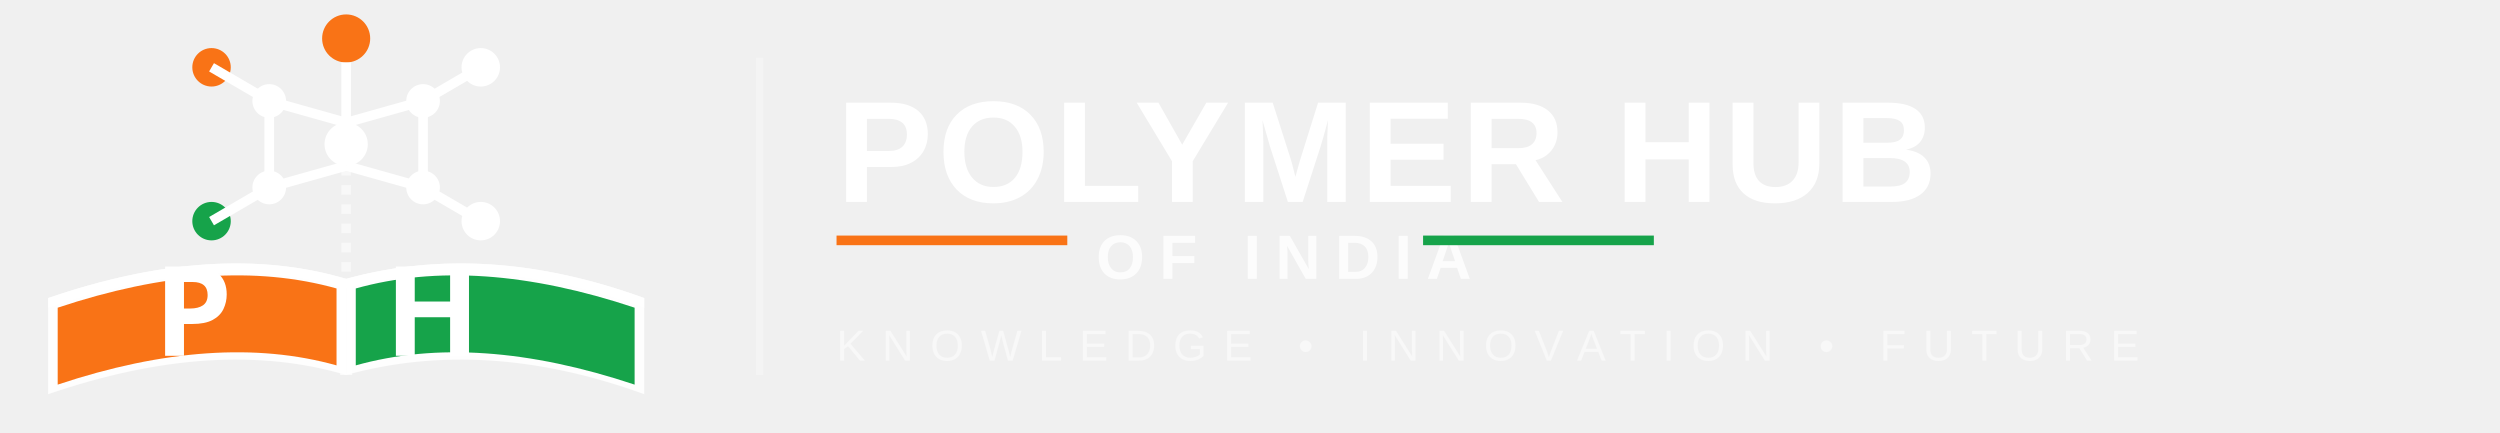
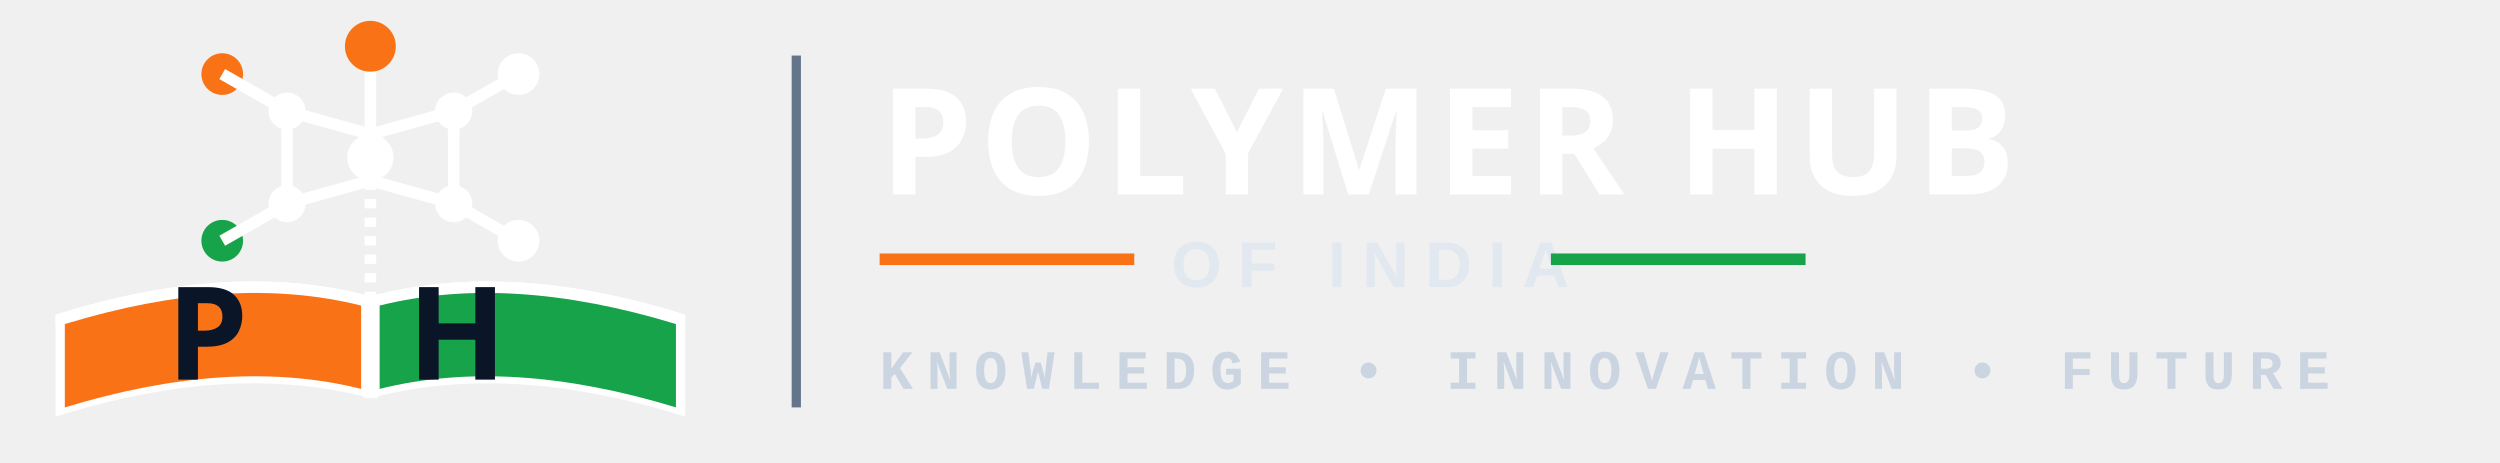
- <svg xmlns="http://www.w3.org/2000/svg" viewBox="0 0 520 90" fill="none">
-   <path d="M10 62 Q45 50 72 58 L72 78 Q45 70 10 82 Z" fill="rgba(255,255,255,0.9)" />
-   <path d="M134 62 Q101 50 72 58 L72 78 Q101 70 134 82 Z" fill="rgba(255,255,255,0.9)" />
-   <path d="M72 58 L72 78" stroke="rgba(255,255,255,0.7)" stroke-width="2.5" />
-   <path d="M12 64 Q45 53 70 60 L70 76 Q45 69 12 80 Z" fill="#F97316" />
-   <path d="M132 64 Q99 53 74 60 L74 76 Q99 69 132 80 Z" fill="#16A34A" />
-   <path d="M10 62 Q45 50 72 58 L72 60 Q45 52 10 64 Z" fill="rgba(255,255,255,0.9)" />
-   <path d="M134 62 Q101 50 72 58 L72 60 Q101 52 134 64 Z" fill="rgba(255,255,255,0.9)" />
-   <text x="32" y="74" font-family="'Arial Black', 'Impact', sans-serif" font-weight="900" font-size="26" fill="white" letter-spacing="-1">P</text>
-   <text x="80" y="74" font-family="'Arial Black', 'Impact', sans-serif" font-weight="900" font-size="26" fill="white" letter-spacing="-1">H</text>
-   <circle cx="72" cy="30" r="4.5" fill="white" />
-   <circle cx="88" cy="21" r="3.5" fill="white" />
-   <circle cx="88" cy="39" r="3.5" fill="white" />
-   <circle cx="56" cy="21" r="3.5" fill="white" />
-   <circle cx="56" cy="39" r="3.5" fill="white" />
-   <line x1="72" y1="25.5" x2="88" y2="21" stroke="white" stroke-width="2" />
-   <line x1="88" y1="21" x2="88" y2="39" stroke="white" stroke-width="2" />
-   <line x1="88" y1="39" x2="72" y2="34.5" stroke="white" stroke-width="2" />
-   <line x1="72" y1="34.5" x2="56" y2="39" stroke="white" stroke-width="2" />
-   <line x1="56" y1="39" x2="56" y2="21" stroke="white" stroke-width="2" />
-   <line x1="56" y1="21" x2="72" y2="25.5" stroke="white" stroke-width="2" />
-   <circle cx="72" cy="8" r="5" fill="#F97316" />
-   <line x1="72" y1="13" x2="72" y2="25.5" stroke="white" stroke-width="2" />
-   <circle cx="100" cy="14" r="4" fill="white" />
-   <line x1="88" y1="21" x2="100" y2="14" stroke="white" stroke-width="2" />
-   <circle cx="100" cy="46" r="4" fill="white" />
-   <line x1="88" y1="39" x2="100" y2="46" stroke="white" stroke-width="2" />
-   <circle cx="44" cy="14" r="4" fill="#F97316" />
-   <line x1="56" y1="21" x2="44" y2="14" stroke="white" stroke-width="2" />
-   <circle cx="44" cy="46" r="4" fill="#16A34A" />
-   <line x1="56" y1="39" x2="44" y2="46" stroke="white" stroke-width="2" />
-   <line x1="72" y1="34.5" x2="72" y2="58" stroke="rgba(255,255,255,0.5)" stroke-width="2" stroke-dasharray="2,2" />
-   <line x1="158" y1="12" x2="158" y2="78" stroke="rgba(255,255,255,0.3)" stroke-width="1.5" />
-   <text x="174" y="42" font-family="'Arial Black', 'Helvetica Neue', Arial, sans-serif" font-weight="900" font-size="30" fill="white" letter-spacing="1">POLYMER HUB</text>
-   <line x1="174" y1="50" x2="222" y2="50" stroke="#F97316" stroke-width="2" />
-   <text x="228" y="58" font-family="'Arial', Helvetica, sans-serif" font-weight="600" font-size="13" fill="rgba(255,255,255,0.8)" letter-spacing="3">OF INDIA</text>
-   <line x1="296" y1="50" x2="344" y2="50" stroke="#16A34A" stroke-width="2" />
-   <text x="174" y="75" font-family="'Arial', Helvetica, sans-serif" font-weight="400" font-size="9" fill="rgba(255,255,255,0.5)" letter-spacing="3.5">KNOWLEDGE  •  INNOVATION  •  FUTURE</text>
+ <svg xmlns="http://www.w3.org/2000/svg" viewBox="0 0 540 100" fill="none" className="w-full h-auto">
+   <path d="M12 68 Q50 56 80 64 L80 86 Q50 78 12 90 Z" fill="#FFFFFF" />
+   <path d="M148 68 Q110 56 80 64 L80 86 Q110 78 148 90 Z" fill="#FFFFFF" />
+   <path d="M80 64 L80 86" stroke="#FFFFFF" stroke-width="3" />
+   <path d="M14 70 Q50 59 78 66 L78 84 Q50 77 14 88 Z" fill="#F97316" />
+   <path d="M146 70 Q110 59 82 66 L82 84 Q110 77 146 88 Z" fill="#16A34A" />
+   <path d="M12 68 Q50 56 80 64 L80 66 Q50 58 12 70 Z" fill="#FFFFFF" />
+   <path d="M148 68 Q110 56 80 64 L80 66 Q110 58 148 70 Z" fill="#FFFFFF" />
+   <text x="36" y="82" font-family="'Arial Black', 'Impact', sans-serif" font-weight="900" font-size="28" fill="#0A1628" letter-spacing="-1">P</text>
+   <text x="88" y="82" font-family="'Arial Black', 'Impact', sans-serif" font-weight="900" font-size="28" fill="#0A1628" letter-spacing="-1">H</text>
+   <circle cx="80" cy="34" r="5" fill="#FFFFFF" />
+   <circle cx="98" cy="24" r="4" fill="#FFFFFF" />
+   <circle cx="98" cy="44" r="4" fill="#FFFFFF" />
+   <circle cx="62" cy="24" r="4" fill="#FFFFFF" />
+   <circle cx="62" cy="44" r="4" fill="#FFFFFF" />
+   <line x1="80" y1="29" x2="98" y2="24" stroke="#FFFFFF" stroke-width="2.5" />
+   <line x1="98" y1="24" x2="98" y2="44" stroke="#FFFFFF" stroke-width="2.5" />
+   <line x1="98" y1="44" x2="80" y2="39" stroke="#FFFFFF" stroke-width="2.5" />
+   <line x1="80" y1="39" x2="62" y2="44" stroke="#FFFFFF" stroke-width="2.5" />
+   <line x1="62" y1="44" x2="62" y2="24" stroke="#FFFFFF" stroke-width="2.5" />
+   <line x1="62" y1="24" x2="80" y2="29" stroke="#FFFFFF" stroke-width="2.5" />
+   <circle cx="80" cy="10" r="5.5" fill="#F97316" />
+   <line x1="80" y1="15.5" x2="80" y2="29" stroke="#FFFFFF" stroke-width="2.5" />
+   <circle cx="112" cy="16" r="4.5" fill="#FFFFFF" />
+   <line x1="98" y1="24" x2="112" y2="16" stroke="#FFFFFF" stroke-width="2.5" />
+   <circle cx="112" cy="52" r="4.5" fill="#FFFFFF" />
+   <line x1="98" y1="44" x2="112" y2="52" stroke="#FFFFFF" stroke-width="2.5" />
+   <circle cx="48" cy="16" r="4.5" fill="#F97316" />
+   <line x1="62" y1="24" x2="48" y2="16" stroke="#FFFFFF" stroke-width="2.5" />
+   <circle cx="48" cy="52" r="4.5" fill="#16A34A" />
+   <line x1="62" y1="44" x2="48" y2="52" stroke="#FFFFFF" stroke-width="2.5" />
+   <line x1="80" y1="39" x2="80" y2="64" stroke="#FFFFFF" stroke-width="2.5" stroke-dasharray="2,2" />
+   <line x1="172" y1="12" x2="172" y2="88" stroke="#64748B" stroke-width="2" />
+   <text x="190" y="42" font-family="'Space Grotesk', 'Arial Black', sans-serif" font-weight="900" font-size="32" fill="#FFFFFF" letter-spacing="1.5">POLYMER HUB</text>
+   <line x1="190" y1="56" x2="245" y2="56" stroke="#F97316" stroke-width="2.5" />
+   <text x="253" y="62" font-family="'Space Grotesk', 'Arial', sans-serif" font-weight="800" font-size="14" fill="#E2E8F0" letter-spacing="3.5">OF INDIA</text>
+   <line x1="335" y1="56" x2="390" y2="56" stroke="#16A34A" stroke-width="2.5" />
+   <text x="190" y="84" font-family="'JetBrains Mono', 'Courier New', monospace" font-weight="800" font-size="12" fill="#CBD5E1" letter-spacing="3">KNOWLEDGE  •  INNOVATION  •  FUTURE</text>
</svg>
